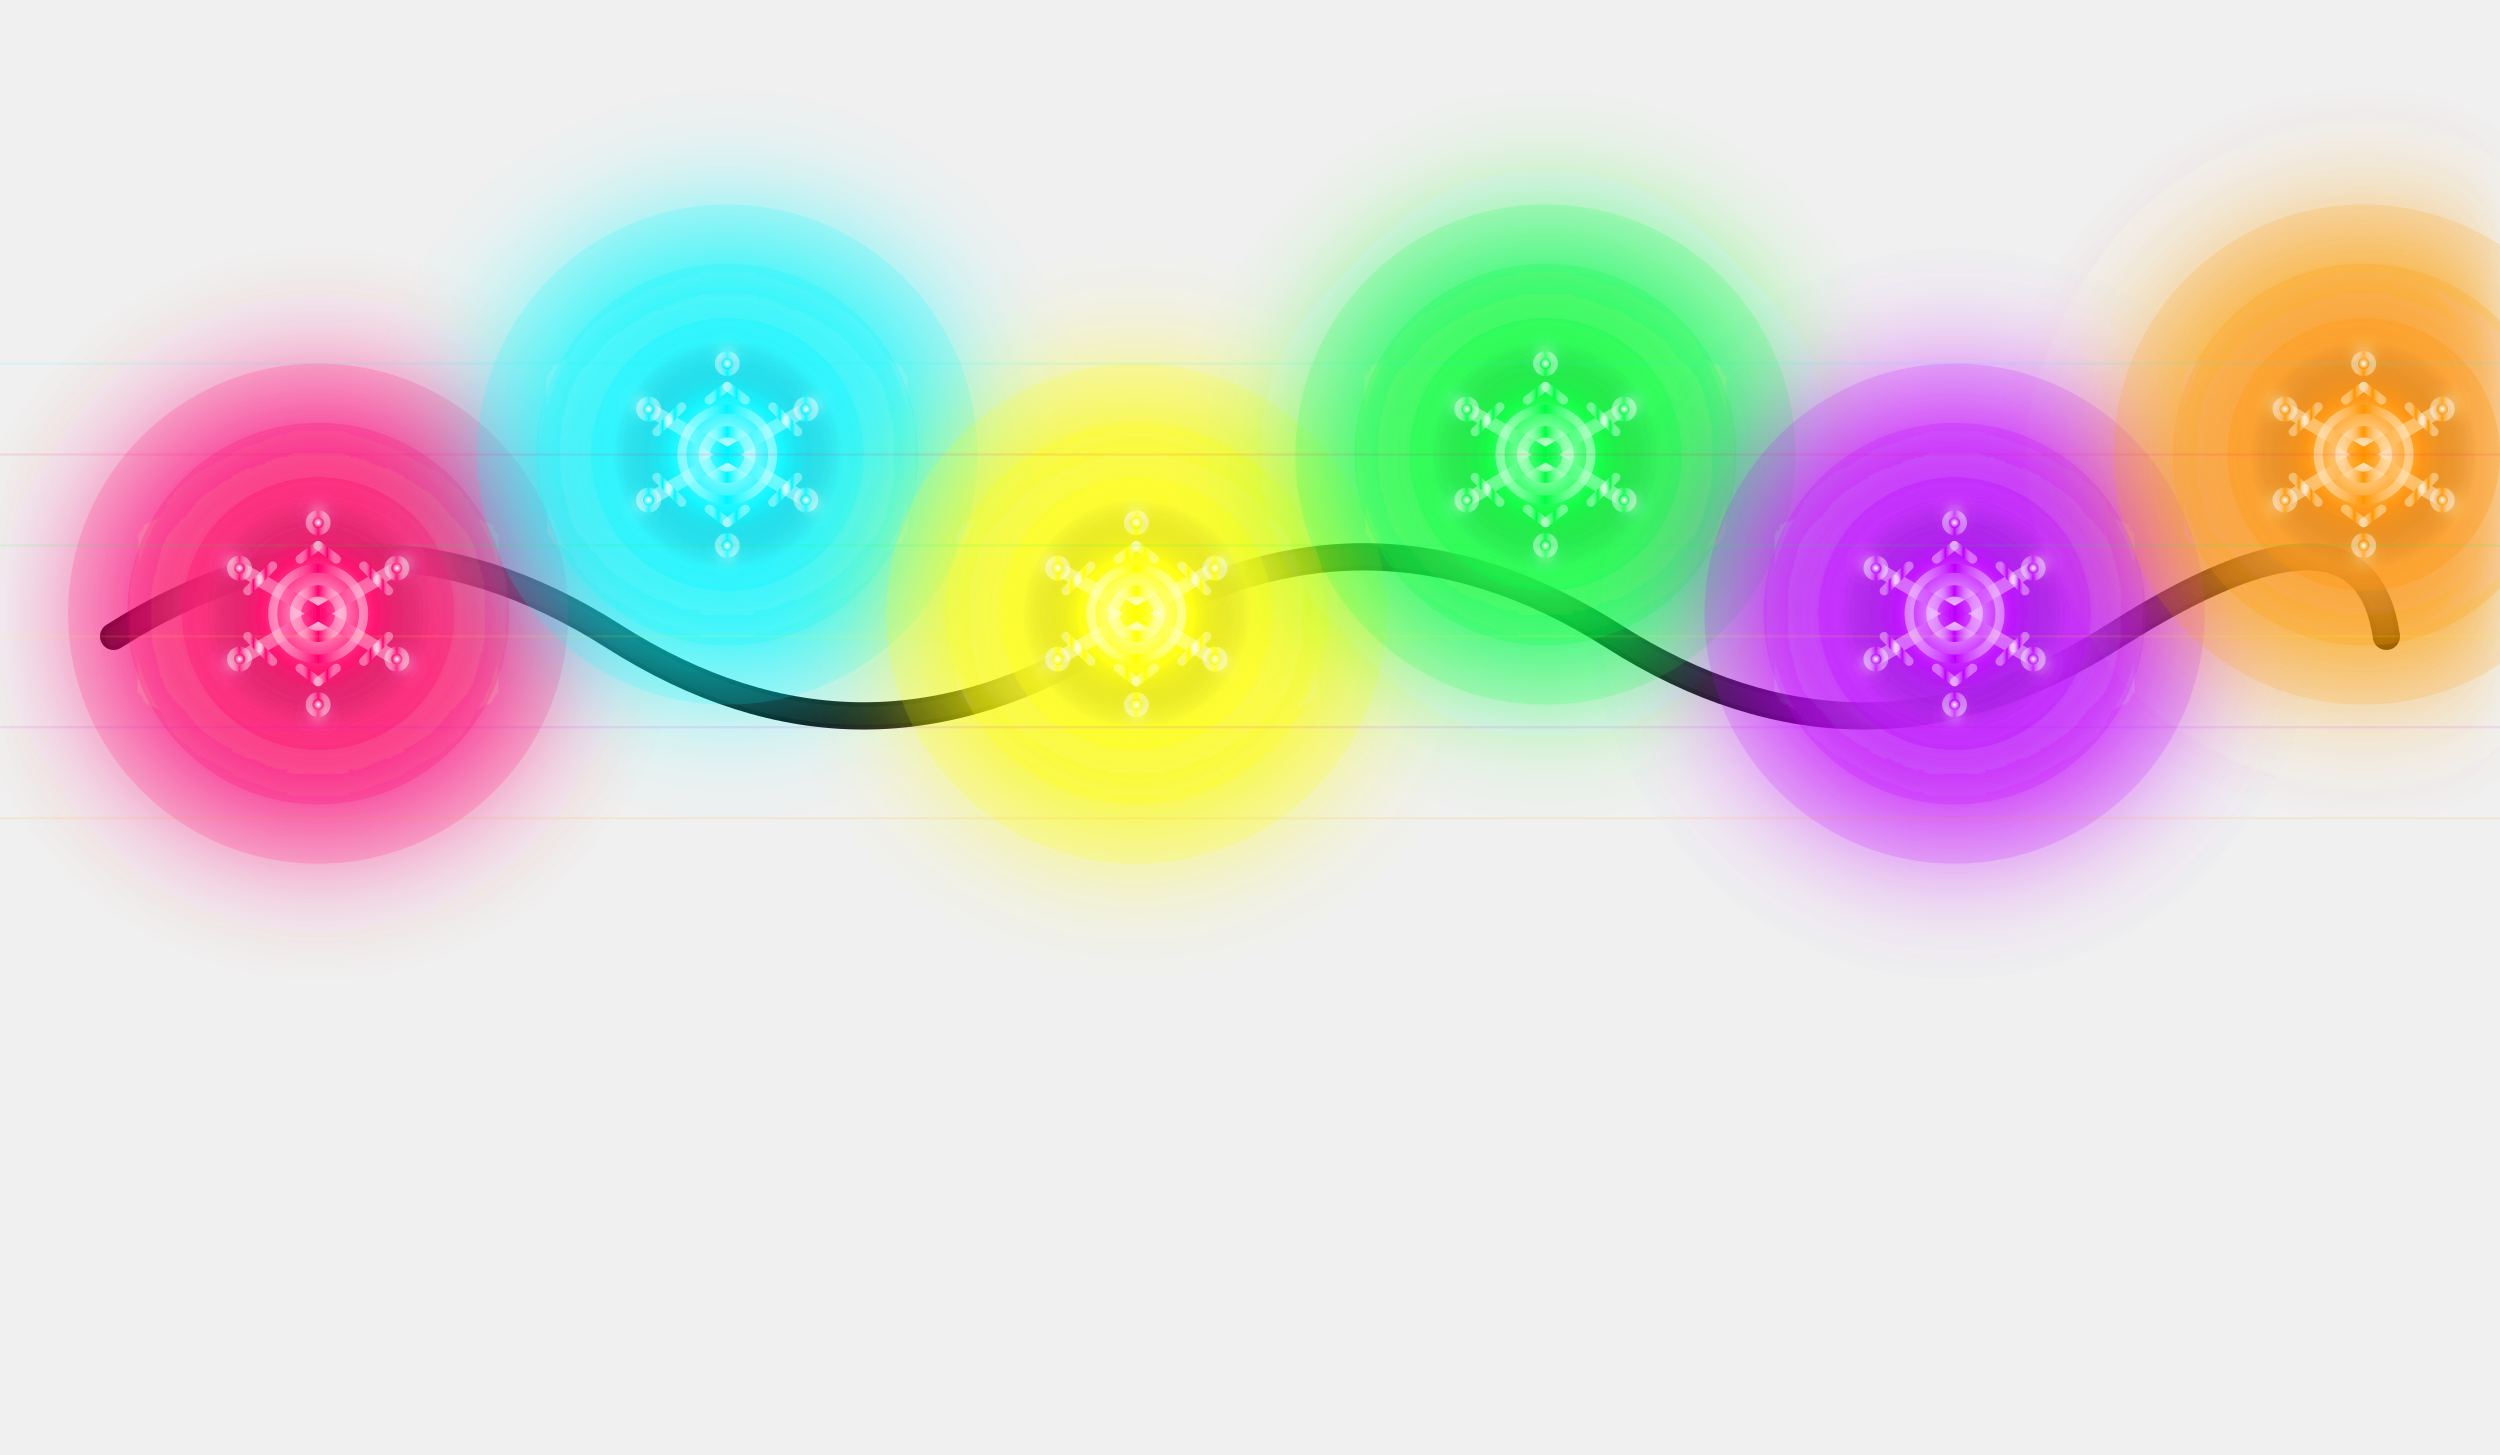
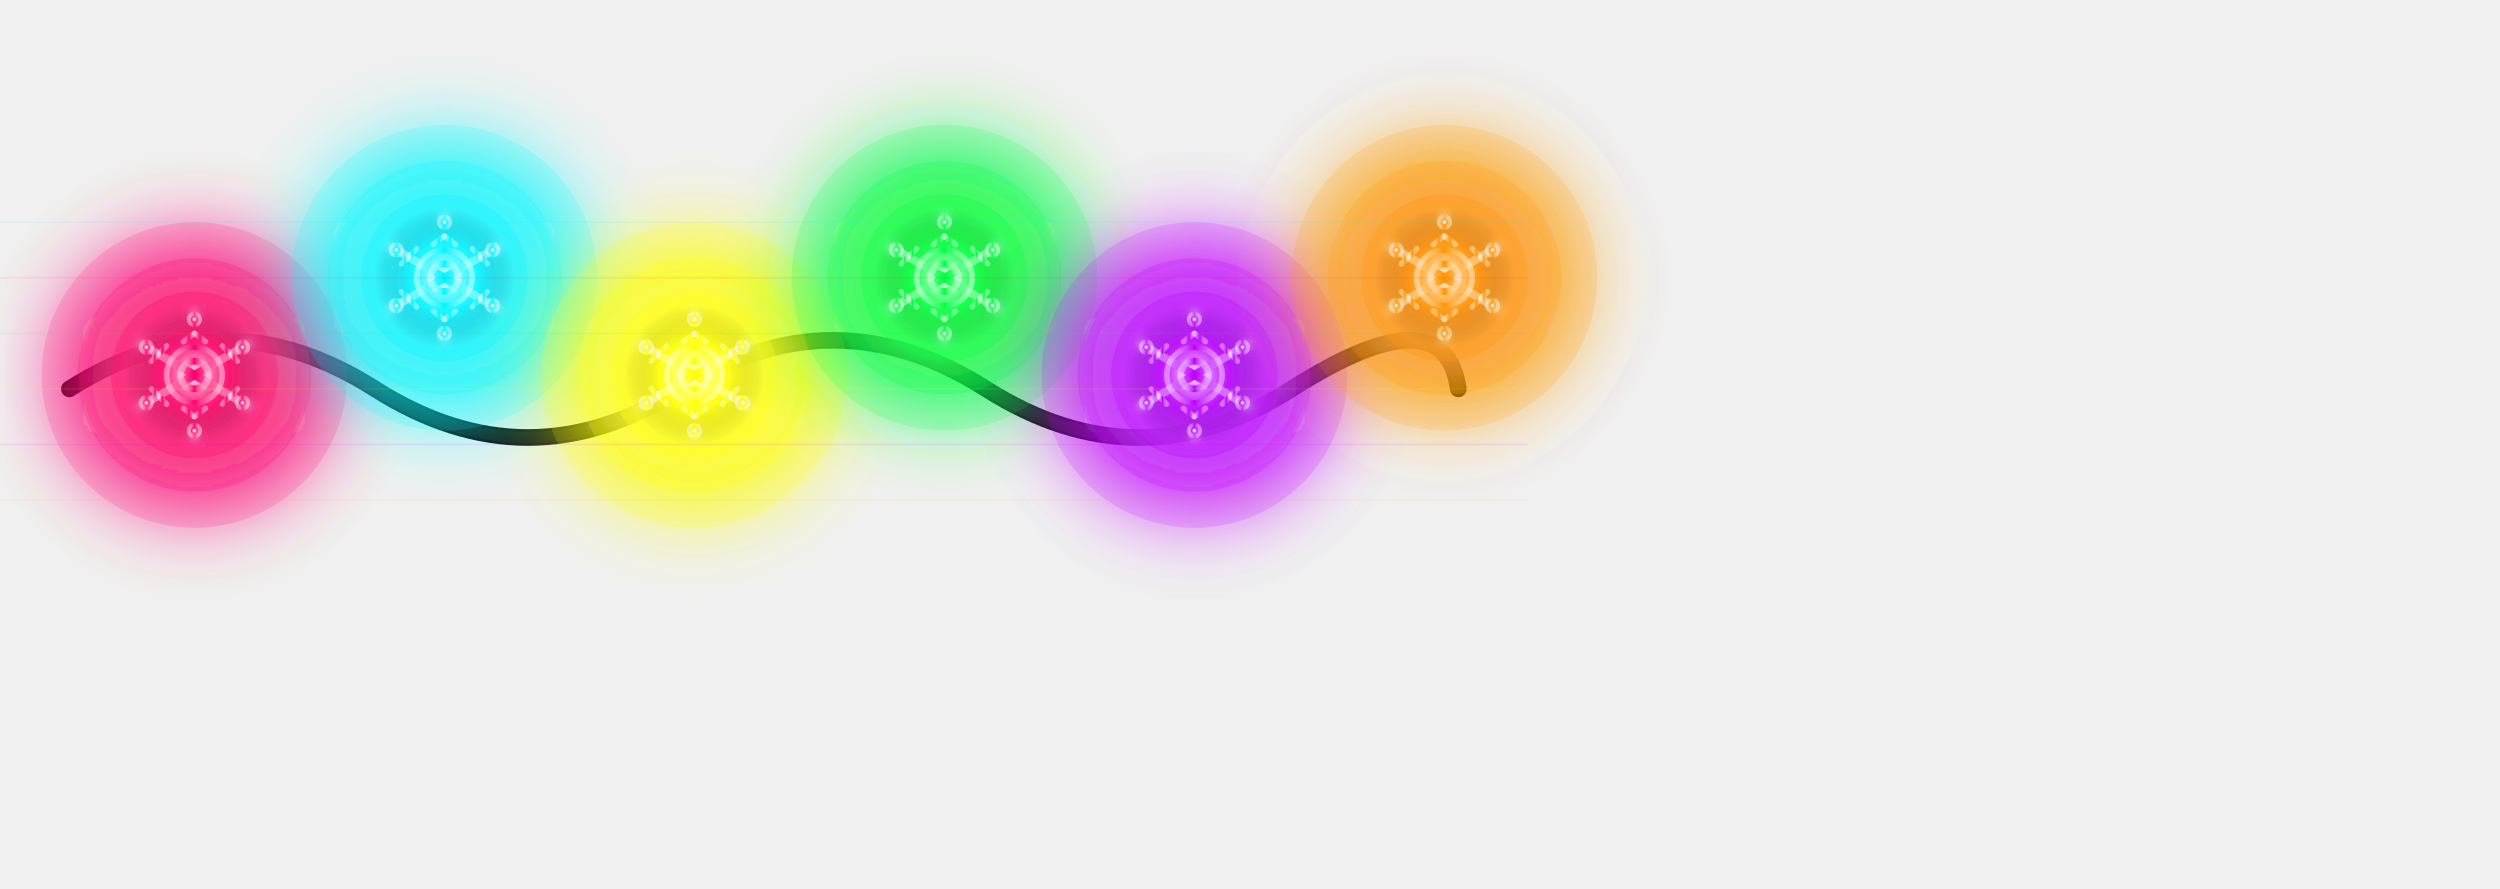
- <svg xmlns="http://www.w3.org/2000/svg" viewBox="0 0 550 320" width="550" height="320">
+ <svg xmlns="http://www.w3.org/2000/svg" viewBox="0 0 900 320" width="900" height="320">
  <defs>
    <filter id="neonGlow" height="600%" width="600%" x="-250%" y="-250%">
      <feGaussianBlur stdDeviation="12" result="coloredBlur" />
      <feGaussianBlur stdDeviation="6" result="mediumBlur" />
      <feGaussianBlur stdDeviation="3" result="tightBlur" />
      <feColorMatrix in="coloredBlur" type="matrix" values="1.5 0 0 0 0  0 1.5 0 0 0  0 0 1.5 0 0  0 0 0 1 0" />
      <feMerge>
        <feMergeNode />
        <feMergeNode in="mediumBlur" />
        <feMergeNode in="tightBlur" />
        <feMergeNode in="SourceGraphic" />
      </feMerge>
    </filter>
    <filter id="electricPulse">
      <feGaussianBlur stdDeviation="2" />
      <feColorMatrix type="matrix" values="1.8 0 0 0 0  0 1.8 0 0 0  0 0 1.8 0 0  0 0 0 1 0" />
    </filter>
    <linearGradient id="neonTube1" x1="0%" y1="0%" x2="100%" y2="0%">
      <stop offset="0%" style="stop-color:#ffffff;stop-opacity:0.4" />
      <stop offset="50%" style="stop-color:#ff006e;stop-opacity:1" />
      <stop offset="100%" style="stop-color:#ffffff;stop-opacity:0.4" />
    </linearGradient>
    <linearGradient id="neonTube2" x1="0%" y1="0%" x2="100%" y2="0%">
      <stop offset="0%" style="stop-color:#ffffff;stop-opacity:0.4" />
      <stop offset="50%" style="stop-color:#00f5ff;stop-opacity:1" />
      <stop offset="100%" style="stop-color:#ffffff;stop-opacity:0.4" />
    </linearGradient>
    <linearGradient id="neonTube3" x1="0%" y1="0%" x2="100%" y2="0%">
      <stop offset="0%" style="stop-color:#ffffff;stop-opacity:0.4" />
      <stop offset="50%" style="stop-color:#ffff00;stop-opacity:1" />
      <stop offset="100%" style="stop-color:#ffffff;stop-opacity:0.4" />
    </linearGradient>
    <linearGradient id="neonTube4" x1="0%" y1="0%" x2="100%" y2="0%">
      <stop offset="0%" style="stop-color:#ffffff;stop-opacity:0.4" />
      <stop offset="50%" style="stop-color:#00ff41;stop-opacity:1" />
      <stop offset="100%" style="stop-color:#ffffff;stop-opacity:0.4" />
    </linearGradient>
    <linearGradient id="neonTube5" x1="0%" y1="0%" x2="100%" y2="0%">
      <stop offset="0%" style="stop-color:#ffffff;stop-opacity:0.4" />
      <stop offset="50%" style="stop-color:#bf00ff;stop-opacity:1" />
      <stop offset="100%" style="stop-color:#ffffff;stop-opacity:0.4" />
    </linearGradient>
    <linearGradient id="neonTube6" x1="0%" y1="0%" x2="100%" y2="0%">
      <stop offset="0%" style="stop-color:#ffffff;stop-opacity:0.4" />
      <stop offset="50%" style="stop-color:#ff9500;stop-opacity:1" />
      <stop offset="100%" style="stop-color:#ffffff;stop-opacity:0.4" />
    </linearGradient>
    <radialGradient id="coreGlow1">
      <stop offset="0%" style="stop-color:#ffffff;stop-opacity:1" />
      <stop offset="50%" style="stop-color:#ff006e;stop-opacity:1" />
      <stop offset="100%" style="stop-color:#8b0046;stop-opacity:0" />
    </radialGradient>
    <radialGradient id="coreGlow2">
      <stop offset="0%" style="stop-color:#ffffff;stop-opacity:1" />
      <stop offset="50%" style="stop-color:#00f5ff;stop-opacity:1" />
      <stop offset="100%" style="stop-color:#0088a3;stop-opacity:0" />
    </radialGradient>
    <radialGradient id="coreGlow3">
      <stop offset="0%" style="stop-color:#ffffff;stop-opacity:1" />
      <stop offset="50%" style="stop-color:#ffff00;stop-opacity:1" />
      <stop offset="100%" style="stop-color:#a3a300;stop-opacity:0" />
    </radialGradient>
    <radialGradient id="coreGlow4">
      <stop offset="0%" style="stop-color:#ffffff;stop-opacity:1" />
      <stop offset="50%" style="stop-color:#00ff41;stop-opacity:1" />
      <stop offset="100%" style="stop-color:#00a32a;stop-opacity:0" />
    </radialGradient>
    <radialGradient id="coreGlow5">
      <stop offset="0%" style="stop-color:#ffffff;stop-opacity:1" />
      <stop offset="50%" style="stop-color:#bf00ff;stop-opacity:1" />
      <stop offset="100%" style="stop-color:#6600a3;stop-opacity:0" />
    </radialGradient>
    <radialGradient id="coreGlow6">
      <stop offset="0%" style="stop-color:#ffffff;stop-opacity:1" />
      <stop offset="50%" style="stop-color:#ff9500;stop-opacity:1" />
      <stop offset="100%" style="stop-color:#a35f00;stop-opacity:0" />
    </radialGradient>
    <g id="snowflake">
      <line x1="0" y1="-20" x2="0" y2="20" stroke-width="3" stroke-linecap="round" />
      <line x1="-17.3" y1="-10" x2="17.3" y2="10" stroke-width="3" stroke-linecap="round" />
      <line x1="-17.3" y1="10" x2="17.3" y2="-10" stroke-width="3" stroke-linecap="round" />
      <circle cx="0" cy="0" r="5" stroke-width="2.5" fill="none" />
      <circle cx="0" cy="0" r="10" stroke-width="2" fill="none" />
      <line x1="0" y1="-15" x2="-4" y2="-12" stroke-width="2" stroke-linecap="round" />
      <line x1="0" y1="-15" x2="4" y2="-12" stroke-width="2" stroke-linecap="round" />
      <line x1="0" y1="15" x2="-4" y2="12" stroke-width="2" stroke-linecap="round" />
      <line x1="0" y1="15" x2="4" y2="12" stroke-width="2" stroke-linecap="round" />
      <line x1="13" y1="-7.5" x2="10" y2="-10.5" stroke-width="2" stroke-linecap="round" />
      <line x1="13" y1="-7.5" x2="15.5" y2="-5" stroke-width="2" stroke-linecap="round" />
      <line x1="-13" y1="7.5" x2="-10" y2="10.5" stroke-width="2" stroke-linecap="round" />
      <line x1="-13" y1="7.5" x2="-15.5" y2="5" stroke-width="2" stroke-linecap="round" />
      <line x1="13" y1="7.5" x2="10" y2="10.5" stroke-width="2" stroke-linecap="round" />
      <line x1="13" y1="7.5" x2="15.5" y2="5" stroke-width="2" stroke-linecap="round" />
      <line x1="-13" y1="-7.5" x2="-10" y2="-10.5" stroke-width="2" stroke-linecap="round" />
      <line x1="-13" y1="-7.5" x2="-15.5" y2="-5" stroke-width="2" stroke-linecap="round" />
      <circle cx="0" cy="-20" r="2" stroke-width="1.5" />
      <circle cx="17.3" cy="-10" r="2" stroke-width="1.5" />
      <circle cx="17.3" cy="10" r="2" stroke-width="1.5" />
      <circle cx="0" cy="20" r="2" stroke-width="1.5" />
      <circle cx="-17.3" cy="10" r="2" stroke-width="1.5" />
      <circle cx="-17.3" cy="-10" r="2" stroke-width="1.5" />
    </g>
  </defs>
  <path d="M 25,140 Q 80,105 135,140 T 245,140 T 355,140 T 465,140 T 525,140" stroke="#0a0a0a" stroke-width="6" fill="none" stroke-linecap="round" />
  <path d="M 25,140 Q 80,105 135,140 T 245,140 T 355,140 T 465,140 T 525,140" stroke="#1a1a1a" stroke-width="4" fill="none" stroke-linecap="round" opacity="0.7" />
  <g transform="translate(70, 135)" filter="url(#neonGlow)">
    <circle cx="0" cy="0" r="55" fill="#ff006e" opacity="0.15" />
    <circle cx="0" cy="0" r="42" fill="#ff006e" opacity="0.2" />
    <circle cx="0" cy="0" r="30" fill="#ff006e" opacity="0.3" />
    <circle cx="0" cy="0" r="25" fill="url(#coreGlow1)" opacity="0.8" />
    <g stroke="url(#neonTube1)" fill="url(#coreGlow1)">
      <use href="#snowflake" />
    </g>
    <g filter="url(#electricPulse)">
      <circle cx="0" cy="-22" r="1.5" fill="#ffffff" />
      <circle cx="19" cy="-11" r="1.5" fill="#ffffff" />
      <circle cx="19" cy="11" r="1.5" fill="#ffffff" />
      <circle cx="0" cy="22" r="1.5" fill="#ffffff" />
      <circle cx="-19" cy="11" r="1.5" fill="#ffffff" />
      <circle cx="-19" cy="-11" r="1.5" fill="#ffffff" />
    </g>
  </g>
  <g transform="translate(160, 100)" filter="url(#neonGlow)">
    <circle cx="0" cy="0" r="55" fill="#00f5ff" opacity="0.15" />
    <circle cx="0" cy="0" r="42" fill="#00f5ff" opacity="0.2" />
    <circle cx="0" cy="0" r="30" fill="#00f5ff" opacity="0.3" />
    <circle cx="0" cy="0" r="25" fill="url(#coreGlow2)" opacity="0.8" />
    <g stroke="url(#neonTube2)" fill="url(#coreGlow2)">
      <use href="#snowflake" />
    </g>
    <g filter="url(#electricPulse)">
      <circle cx="0" cy="-22" r="1.5" fill="#ffffff" />
      <circle cx="19" cy="-11" r="1.5" fill="#ffffff" />
      <circle cx="19" cy="11" r="1.5" fill="#ffffff" />
      <circle cx="0" cy="22" r="1.5" fill="#ffffff" />
      <circle cx="-19" cy="11" r="1.5" fill="#ffffff" />
      <circle cx="-19" cy="-11" r="1.5" fill="#ffffff" />
    </g>
  </g>
  <g transform="translate(250, 135)" filter="url(#neonGlow)">
    <circle cx="0" cy="0" r="55" fill="#ffff00" opacity="0.15" />
    <circle cx="0" cy="0" r="42" fill="#ffff00" opacity="0.2" />
    <circle cx="0" cy="0" r="30" fill="#ffff00" opacity="0.3" />
    <circle cx="0" cy="0" r="25" fill="url(#coreGlow3)" opacity="0.8" />
    <g stroke="url(#neonTube3)" fill="url(#coreGlow3)">
      <use href="#snowflake" />
    </g>
    <g filter="url(#electricPulse)">
      <circle cx="0" cy="-22" r="1.5" fill="#ffffff" />
      <circle cx="19" cy="-11" r="1.5" fill="#ffffff" />
      <circle cx="19" cy="11" r="1.5" fill="#ffffff" />
      <circle cx="0" cy="22" r="1.5" fill="#ffffff" />
      <circle cx="-19" cy="11" r="1.5" fill="#ffffff" />
      <circle cx="-19" cy="-11" r="1.5" fill="#ffffff" />
    </g>
  </g>
  <g transform="translate(340, 100)" filter="url(#neonGlow)">
    <circle cx="0" cy="0" r="55" fill="#00ff41" opacity="0.15" />
    <circle cx="0" cy="0" r="42" fill="#00ff41" opacity="0.2" />
    <circle cx="0" cy="0" r="30" fill="#00ff41" opacity="0.3" />
    <circle cx="0" cy="0" r="25" fill="url(#coreGlow4)" opacity="0.8" />
    <g stroke="url(#neonTube4)" fill="url(#coreGlow4)">
      <use href="#snowflake" />
    </g>
    <g filter="url(#electricPulse)">
      <circle cx="0" cy="-22" r="1.5" fill="#ffffff" />
      <circle cx="19" cy="-11" r="1.5" fill="#ffffff" />
      <circle cx="19" cy="11" r="1.5" fill="#ffffff" />
      <circle cx="0" cy="22" r="1.5" fill="#ffffff" />
      <circle cx="-19" cy="11" r="1.5" fill="#ffffff" />
      <circle cx="-19" cy="-11" r="1.5" fill="#ffffff" />
    </g>
  </g>
  <g transform="translate(430, 135)" filter="url(#neonGlow)">
    <circle cx="0" cy="0" r="55" fill="#bf00ff" opacity="0.15" />
    <circle cx="0" cy="0" r="42" fill="#bf00ff" opacity="0.2" />
    <circle cx="0" cy="0" r="30" fill="#bf00ff" opacity="0.3" />
    <circle cx="0" cy="0" r="25" fill="url(#coreGlow5)" opacity="0.8" />
    <g stroke="url(#neonTube5)" fill="url(#coreGlow5)">
      <use href="#snowflake" />
    </g>
    <g filter="url(#electricPulse)">
      <circle cx="0" cy="-22" r="1.5" fill="#ffffff" />
      <circle cx="19" cy="-11" r="1.5" fill="#ffffff" />
      <circle cx="19" cy="11" r="1.5" fill="#ffffff" />
      <circle cx="0" cy="22" r="1.5" fill="#ffffff" />
      <circle cx="-19" cy="11" r="1.5" fill="#ffffff" />
      <circle cx="-19" cy="-11" r="1.5" fill="#ffffff" />
    </g>
  </g>
  <g transform="translate(520, 100)" filter="url(#neonGlow)">
    <circle cx="0" cy="0" r="55" fill="#ff9500" opacity="0.15" />
    <circle cx="0" cy="0" r="42" fill="#ff9500" opacity="0.2" />
    <circle cx="0" cy="0" r="30" fill="#ff9500" opacity="0.3" />
    <circle cx="0" cy="0" r="25" fill="url(#coreGlow6)" opacity="0.8" />
    <g stroke="url(#neonTube6)" fill="url(#coreGlow6)">
      <use href="#snowflake" />
    </g>
    <g filter="url(#electricPulse)">
      <circle cx="0" cy="-22" r="1.5" fill="#ffffff" />
      <circle cx="19" cy="-11" r="1.5" fill="#ffffff" />
      <circle cx="19" cy="11" r="1.5" fill="#ffffff" />
      <circle cx="0" cy="22" r="1.5" fill="#ffffff" />
      <circle cx="-19" cy="11" r="1.5" fill="#ffffff" />
      <circle cx="-19" cy="-11" r="1.5" fill="#ffffff" />
    </g>
  </g>
  <g opacity="0.1">
    <line x1="0" y1="80" x2="550" y2="80" stroke="#00f5ff" stroke-width="0.5" />
    <line x1="0" y1="100" x2="550" y2="100" stroke="#ff006e" stroke-width="0.5" />
    <line x1="0" y1="120" x2="550" y2="120" stroke="#00ff41" stroke-width="0.5" />
    <line x1="0" y1="140" x2="550" y2="140" stroke="#ffff00" stroke-width="0.5" />
    <line x1="0" y1="160" x2="550" y2="160" stroke="#bf00ff" stroke-width="0.5" />
    <line x1="0" y1="180" x2="550" y2="180" stroke="#ff9500" stroke-width="0.5" />
  </g>
</svg>
